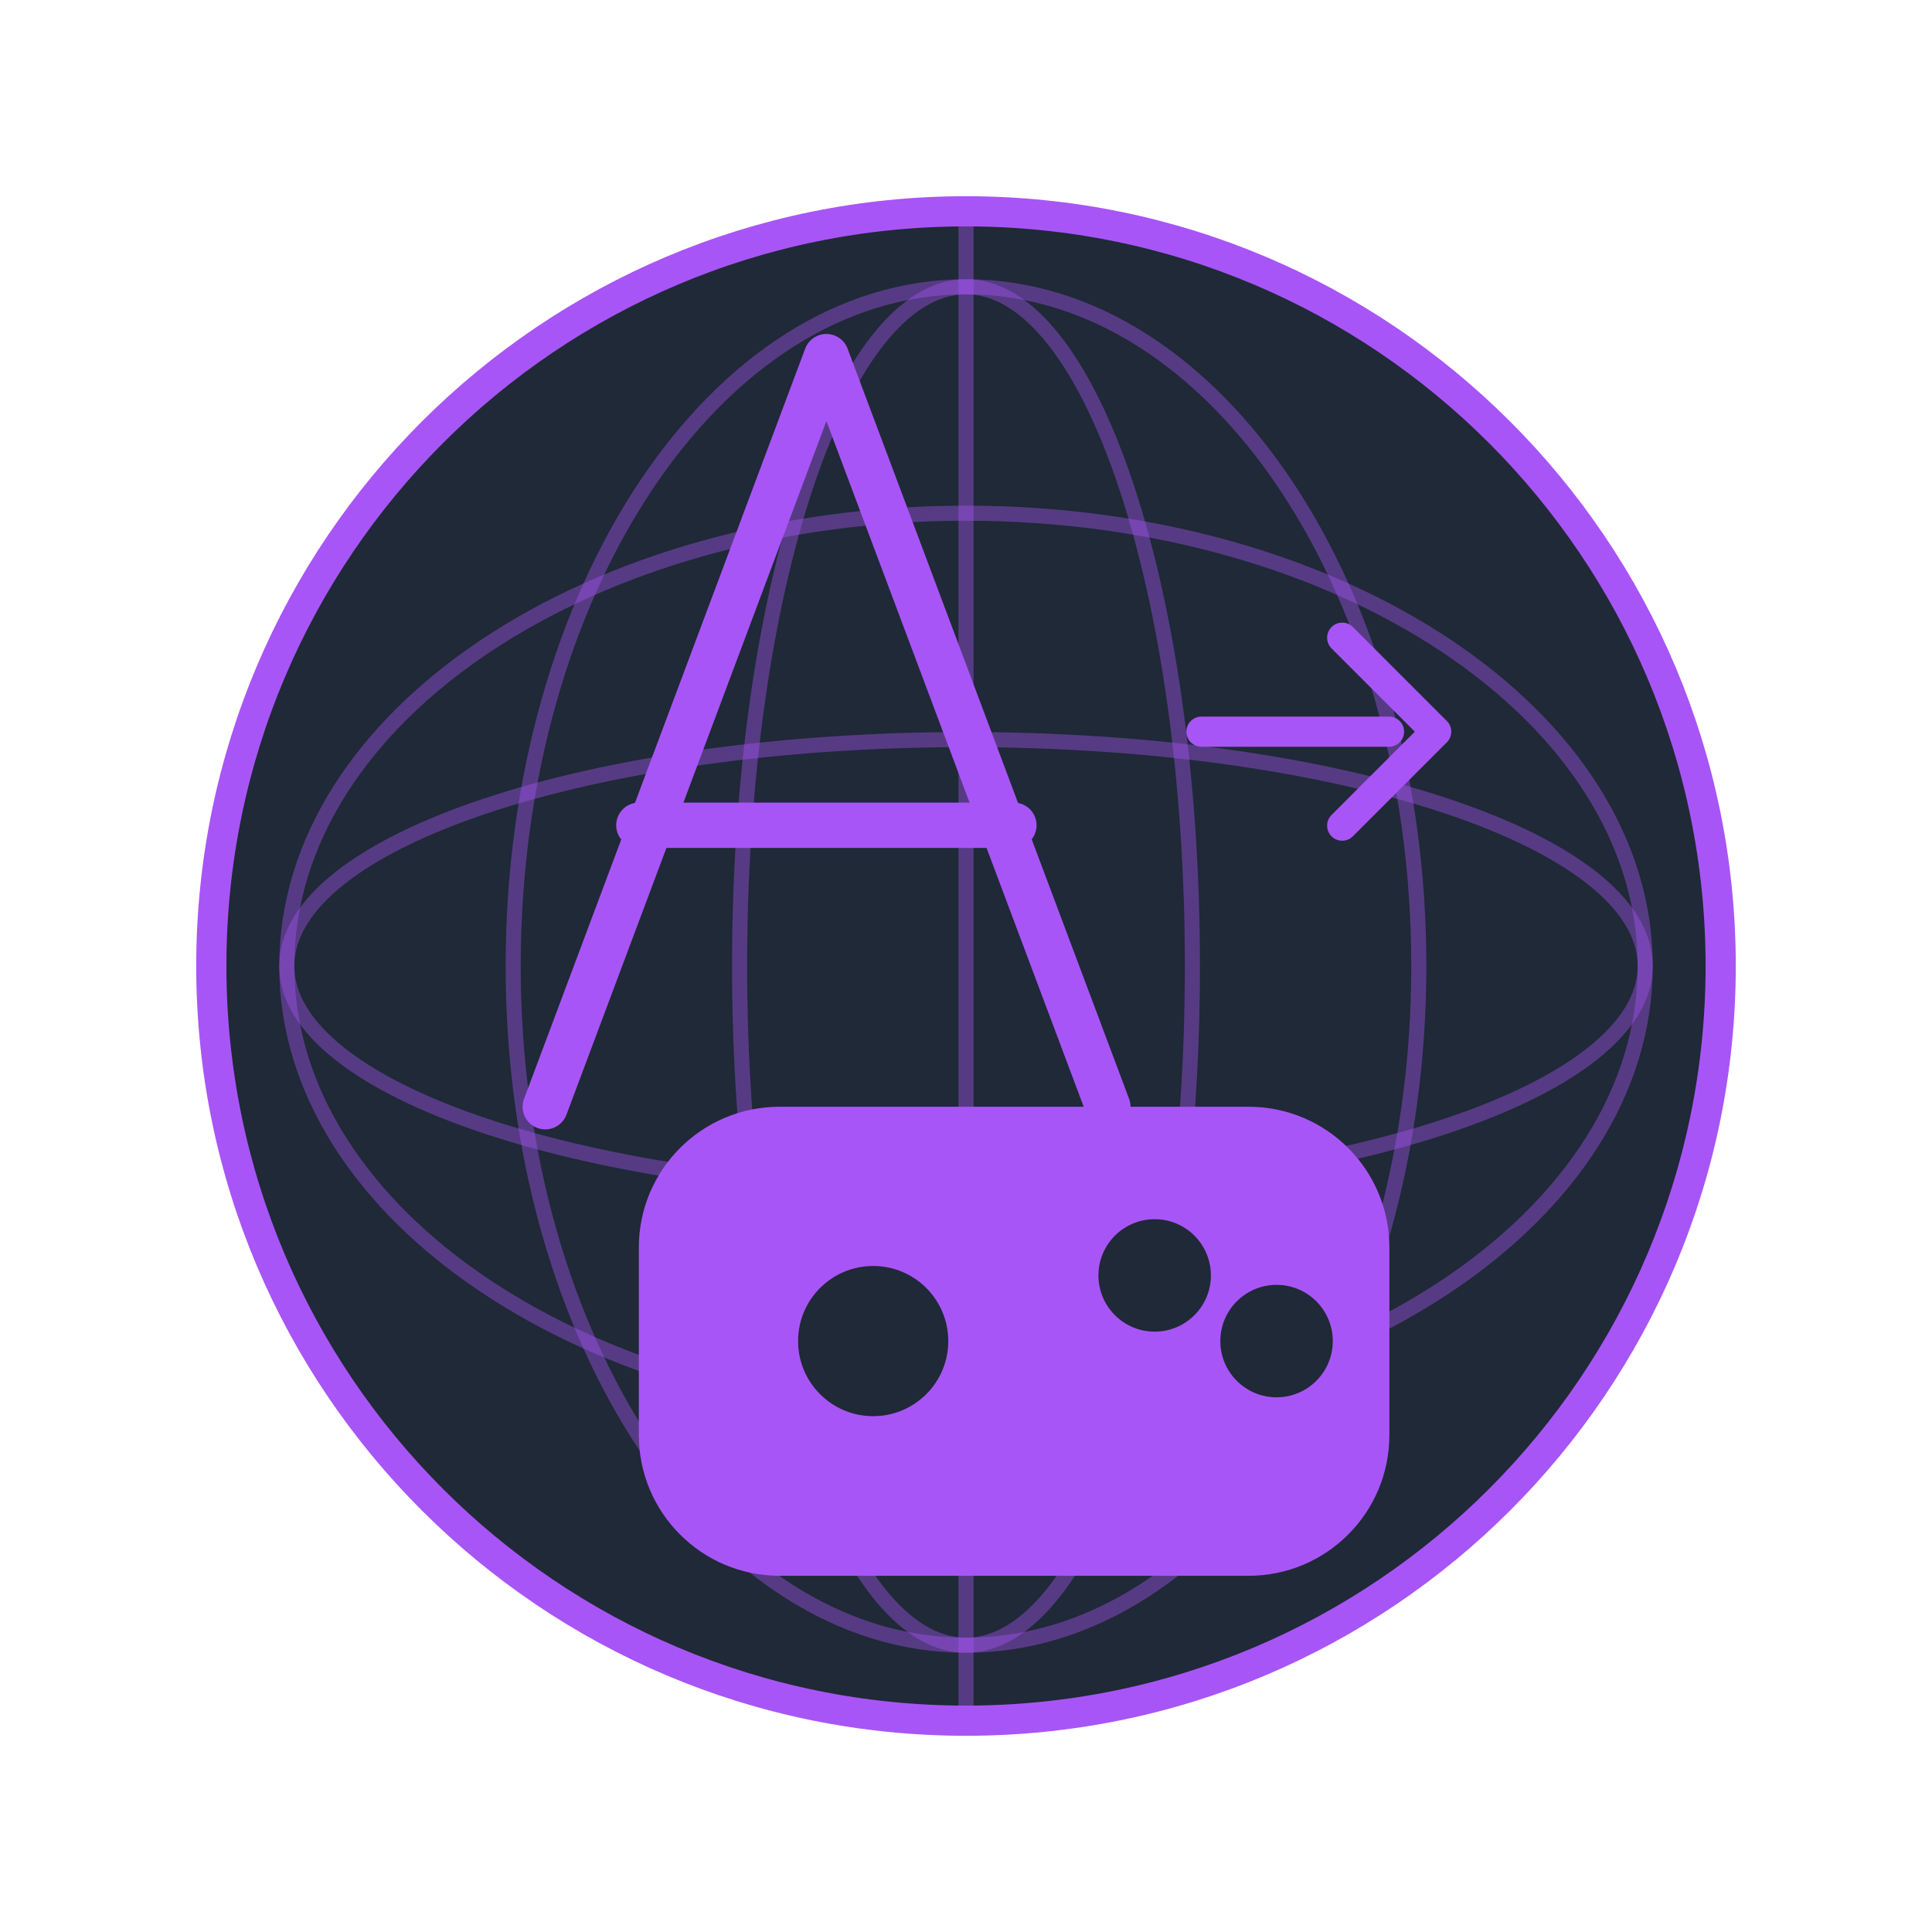
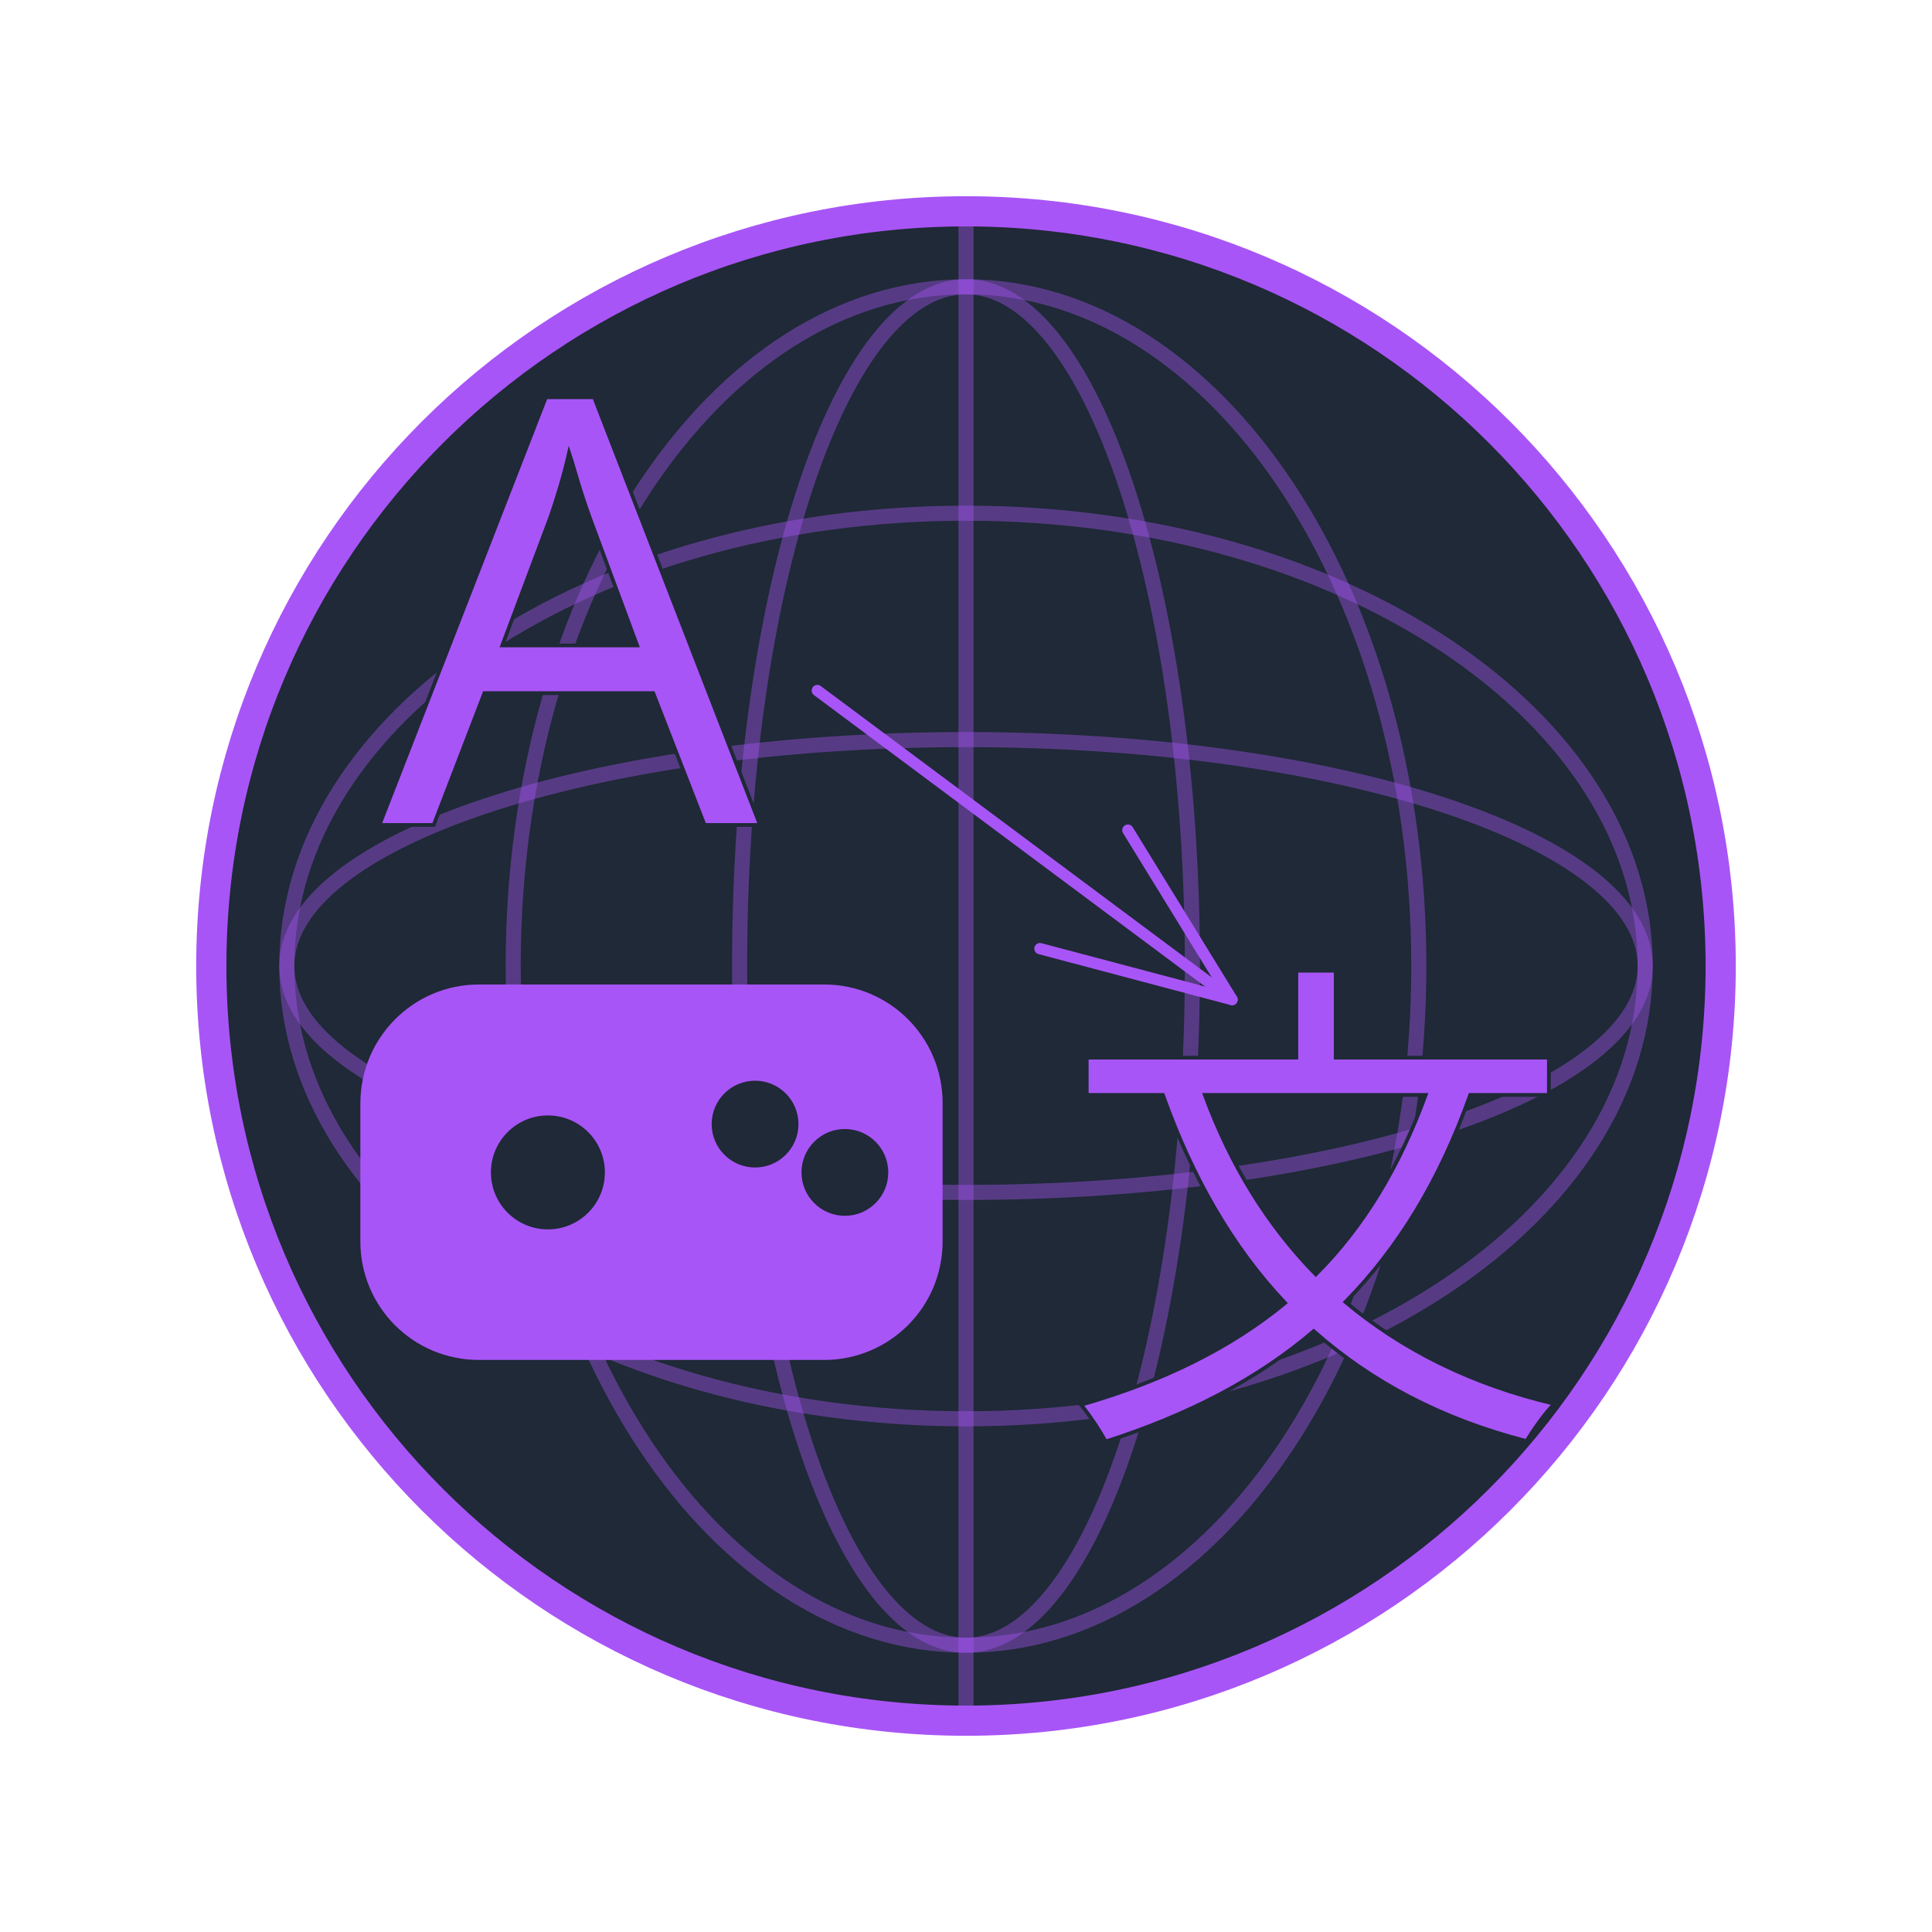
<svg xmlns="http://www.w3.org/2000/svg" version="1.1" id="Calque_1" x="0px" y="0px" viewBox="0 0 512 512" style="enable-background:new 0 0 512 512;" xml:space="preserve">
  <style type="text/css">
	.st0{fill:#1F2937;stroke:#A855F7;stroke-width:8;}
	.st1{opacity:0.4;fill:none;stroke:#A855F7;stroke-width:4;enable-background:new    ;}
- 	.st2{fill:none;stroke:#A855F7;stroke-width:12;stroke-linecap:round;stroke-linejoin:round;}
- 	.st3{fill:none;stroke:#A855F7;stroke-width:8;stroke-linecap:round;stroke-linejoin:round;}
- 	.st4{fill:#A855F7;}
- 	.st5{fill:#1F2937;}
+ 	.st2{fill:#A855F7;stroke:#1F2937;stroke-miterlimit:10;}
+ 	.st3{font-family:'Arial-BoldMT';}
+ 	.st4{font-size:158.084px;}
+ 	.st5{font-family:'KozGoPr6N-Regular-90ms-RKSJ-H';}
+ 	.st6{font-size:135.5px;}
+ 	.st7{fill:#A855F7;stroke:#A855F7;stroke-width:3;stroke-linecap:round;}
+ 	.st8{fill:#A855F7;stroke:#A855F7;stroke-width:3;stroke-linecap:round;stroke-linejoin:round;}
+ 	.st9{fill:#A855F7;stroke:#A855F7;stroke-width:8;}
+ 	.st10{fill:#1F2937;stroke:#1F2937;}
</style>
  <circle class="st0" cx="256" cy="256" r="200" />
  <ellipse class="st1" cx="256" cy="256" rx="180" ry="60" />
  <ellipse class="st1" cx="256" cy="256" rx="180" ry="120" />
  <line class="st1" x1="256" y1="56" x2="256" y2="456" />
  <ellipse class="st1" cx="256" cy="256" rx="60" ry="180" />
  <ellipse class="st1" cx="256" cy="256" rx="120" ry="180" />
-   <g transform="translate(180, 170)">
-     <path class="st2" d="M-35.5,123.3L39-75.5l74.6,198.8 M-10.7,48.7h99.4" />
-     <path class="st3" d="M138.4,23.9h49.7 M175.7-1l24.9,24.9l-24.9,24.9" />
-   </g>
+   <text transform="matrix(1 0 0 1 100.55 218.6214)" class="st2 st3 st4">A</text>
+   <text transform="matrix(1 0 0 1 281.2126 371.0629)" class="st2 st5 st6">文</text>
+   <path class="st7" d="M216.6,183l109.9,81.9" />
+   <path class="st8" d="M326.5,264.9l-50.9-13.5 M326.5,264.9L298.9,220" />
  <g transform="translate(210, 280)">
-     <path class="st4" d="M-3.4,13.3h124.3c20.6,0,37.3,16.7,37.3,37.3v49.7c0,20.6-16.7,37.3-37.3,37.3H-3.4   c-20.6,0-37.3-16.7-37.3-37.3V50.6C-40.7,30-24,13.3-3.4,13.3z" />
-     <circle class="st5" cx="21.4" cy="75.4" r="19.9" />
-     <circle class="st5" cx="96" cy="58" r="14.9" />
-     <circle class="st5" cx="128.3" cy="75.4" r="14.9" />
+     <path class="st9" d="M-83.1-15.1H8.4c15.2,0,27.4,12.3,27.4,27.4V49c0,15.2-12.3,27.4-27.4,27.4h-91.5c-15.2,0-27.4-12.3-27.4-27.4   V12.4C-110.5-2.8-98.2-15.1-83.1-15.1z" />
+     <circle class="st10" cx="-64.8" cy="30.7" r="14.6" />
+     <circle class="st10" cx="-9.9" cy="17.9" r="11" />
+     <circle class="st10" cx="13.9" cy="30.7" r="11" />
  </g>
</svg>
